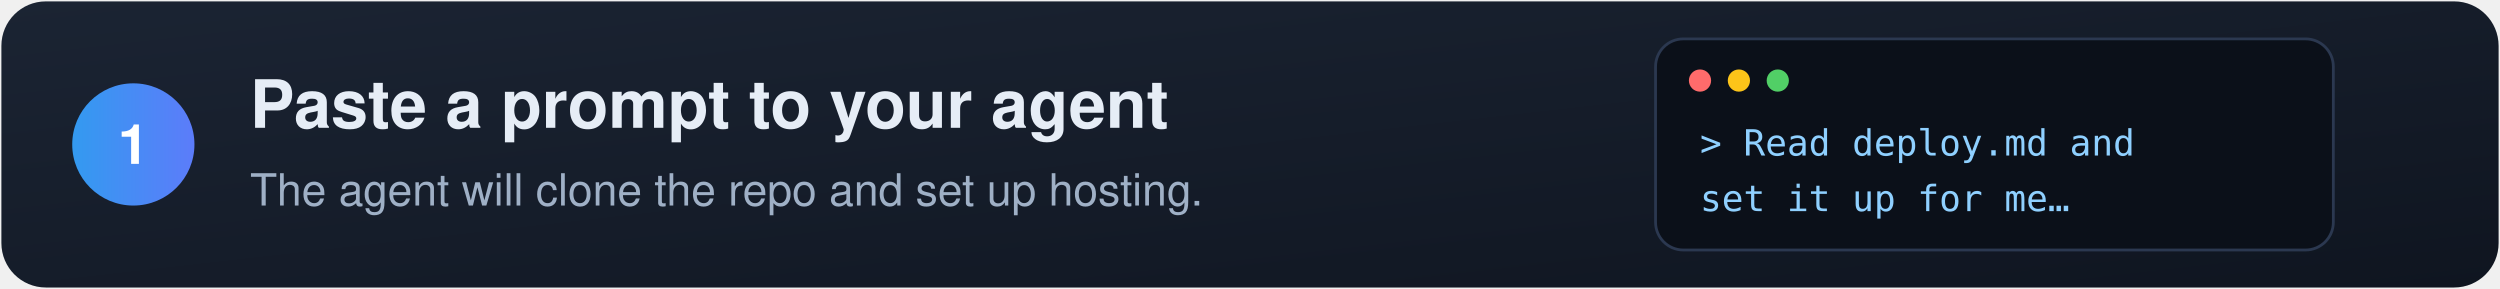
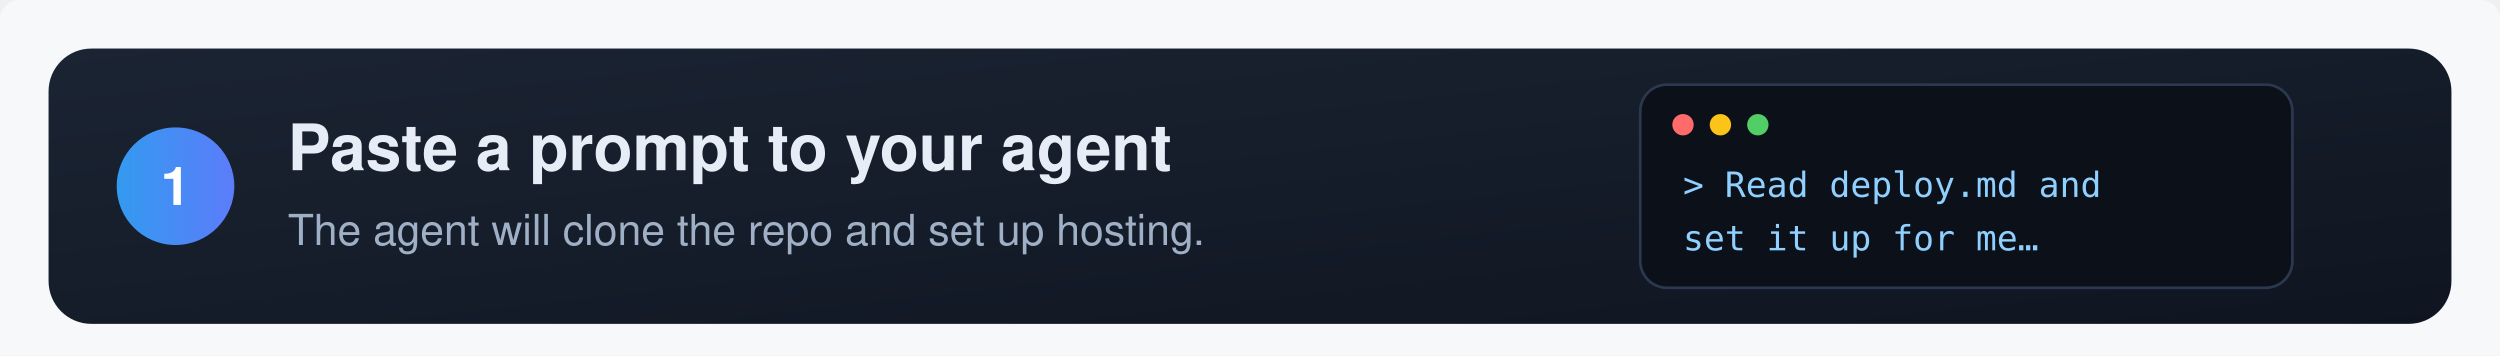
- <svg xmlns="http://www.w3.org/2000/svg" viewBox="0 0 900 104" width="900" height="104" role="img" aria-label="Step 1: paste a prompt to your agent. The agent will clone the repo and set up hosting.">
-   <defs>
-     <linearGradient id="bg" x1="0" y1="0" x2="1" y2="1">
-       <stop offset="0" stop-color="#1b2433" />
-       <stop offset="1" stop-color="#0f1520" />
-     </linearGradient>
-     <linearGradient id="accent" x1="0" y1="0" x2="1" y2="0">
-       <stop offset="0" stop-color="#339af0" />
-       <stop offset="1" stop-color="#5c7cfa" />
-     </linearGradient>
-     <style>
+ <svg xmlns="http://www.w3.org/2000/svg" viewBox="0 0 900 128" width="900" height="128" role="img" aria-label="Step 1: paste a prompt to your agent. The agent will clone the repo and set up hosting.">
+   <path d="M0 128V7A7 7 0 0 1 7 0H893A7 7 0 0 1 900 7V128z" fill="#f6f8fa" />
+   <g transform="translate(17,17) scale(0.96222)">
+     <defs>
+       <linearGradient id="bg" x1="0" y1="0" x2="1" y2="1">
+         <stop offset="0" stop-color="#1b2433" />
+         <stop offset="1" stop-color="#0f1520" />
+       </linearGradient>
+       <linearGradient id="accent" x1="0" y1="0" x2="1" y2="0">
+         <stop offset="0" stop-color="#339af0" />
+         <stop offset="1" stop-color="#5c7cfa" />
+       </linearGradient>
+       <style>
      text{font-family:-apple-system,'Segoe UI',Helvetica,Arial,sans-serif;fill:#e6edf6}
      .m{font-family:'Cascadia Code',Consolas,Menlo,monospace;font-size:13px;fill:#8fd0ff}
    </style>
-   </defs>
-   <rect x=".5" y=".5" width="899" height="103" rx="16" fill="url(#bg)" />
-   <circle cx="48" cy="52" r="22" fill="url(#accent)" />
-   <text x="48" y="59" text-anchor="middle" style="font-size:20px;font-weight:700;fill:#fff">1</text>
-   <text x="90" y="46" style="font-size:24px;font-weight:700">Paste a prompt to your agent</text>
-   <text x="90" y="74" style="font-size:16px;fill:#9fb0c6">The agent will clone the repo and set up hosting.</text>
-   <rect x="596" y="14" width="244" height="76" rx="10" fill="#0b1019" stroke="#2b3850" />
-   <circle cx="612" cy="29" r="4" fill="#ff6b6b" />
-   <circle cx="626" cy="29" r="4" fill="#fcc419" />
-   <circle cx="640" cy="29" r="4" fill="#51cf66" />
-   <text class="m" x="612" y="56">&gt; Read deploy.md and</text>
-   <text class="m" x="612" y="76">  set it up for me…</text>
+     </defs>
+     <rect x=".5" y=".5" width="899" height="103" rx="16" fill="url(#bg)" />
+     <circle cx="48" cy="52" r="22" fill="url(#accent)" />
+     <text x="48" y="59" text-anchor="middle" style="font-size:20px;font-weight:700;fill:#fff">1</text>
+     <text x="90" y="46" style="font-size:24px;font-weight:700">Paste a prompt to your agent</text>
+     <text x="90" y="74" style="font-size:16px;fill:#9fb0c6">The agent will clone the repo and set up hosting.</text>
+     <rect x="596" y="14" width="244" height="76" rx="10" fill="#0b1019" stroke="#2b3850" />
+     <circle cx="612" cy="29" r="4" fill="#ff6b6b" />
+     <circle cx="626" cy="29" r="4" fill="#fcc419" />
+     <circle cx="640" cy="29" r="4" fill="#51cf66" />
+     <text class="m" x="612" y="56">&gt; Read deploy.md and</text>
+     <text class="m" x="612" y="76">  set it up for me…</text>
+   </g>
</svg>
